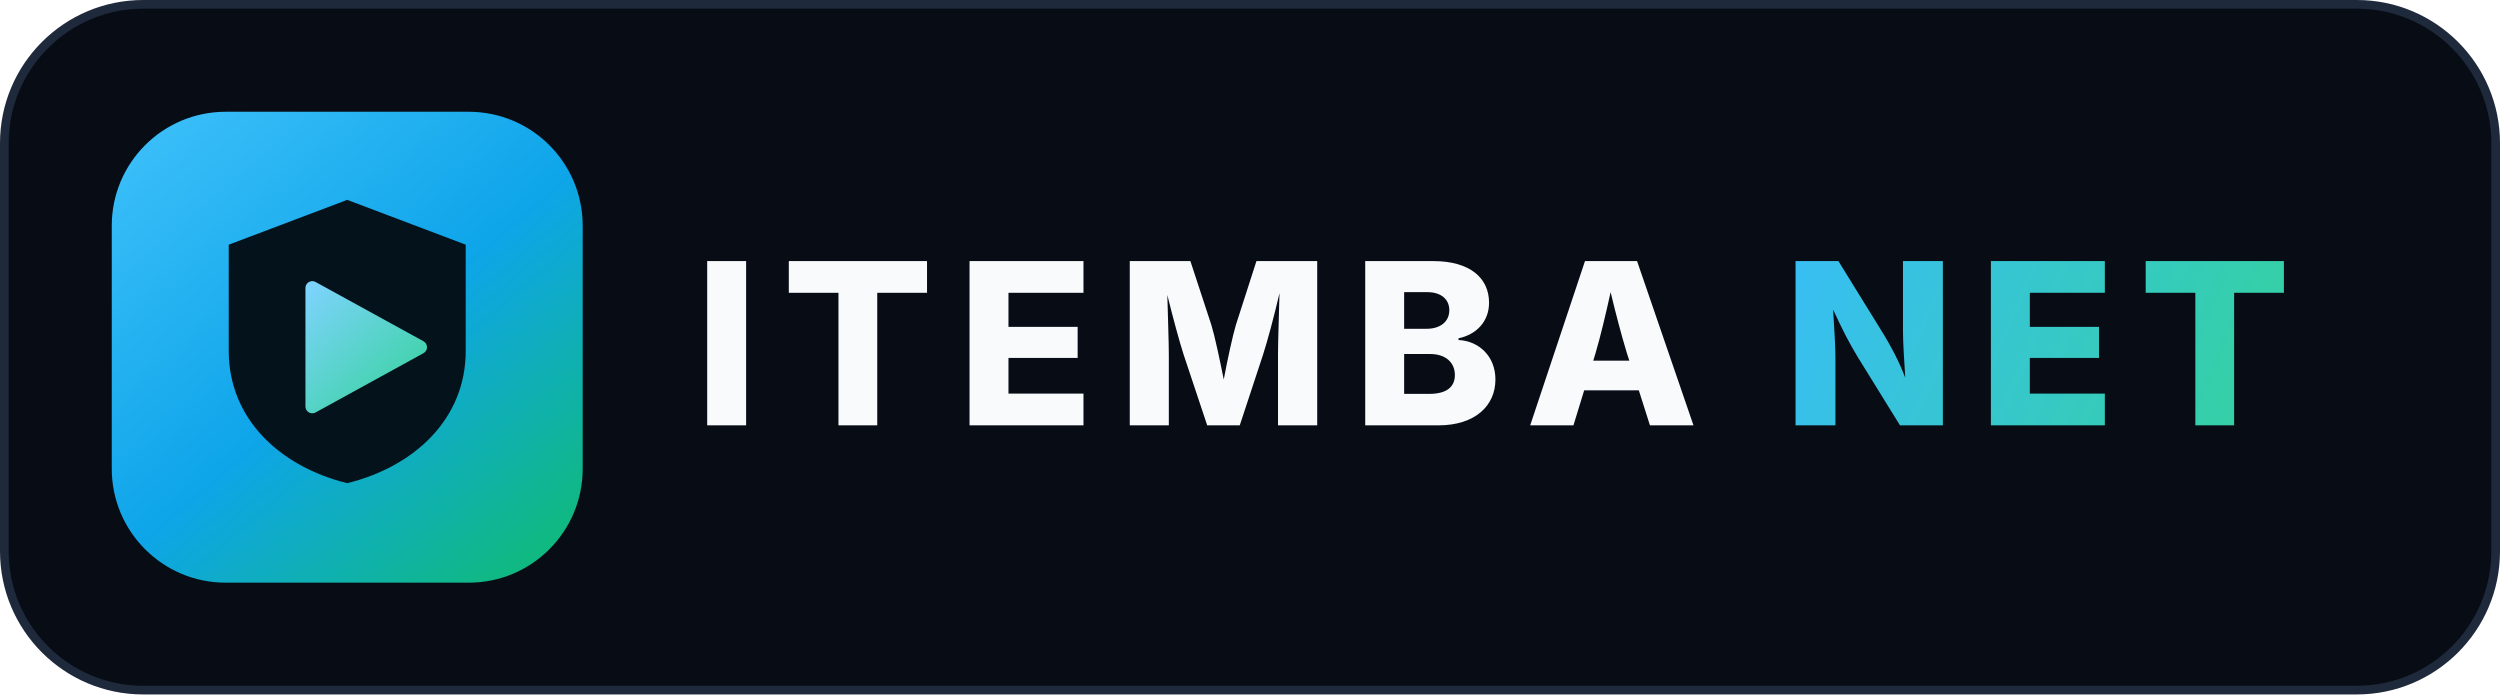
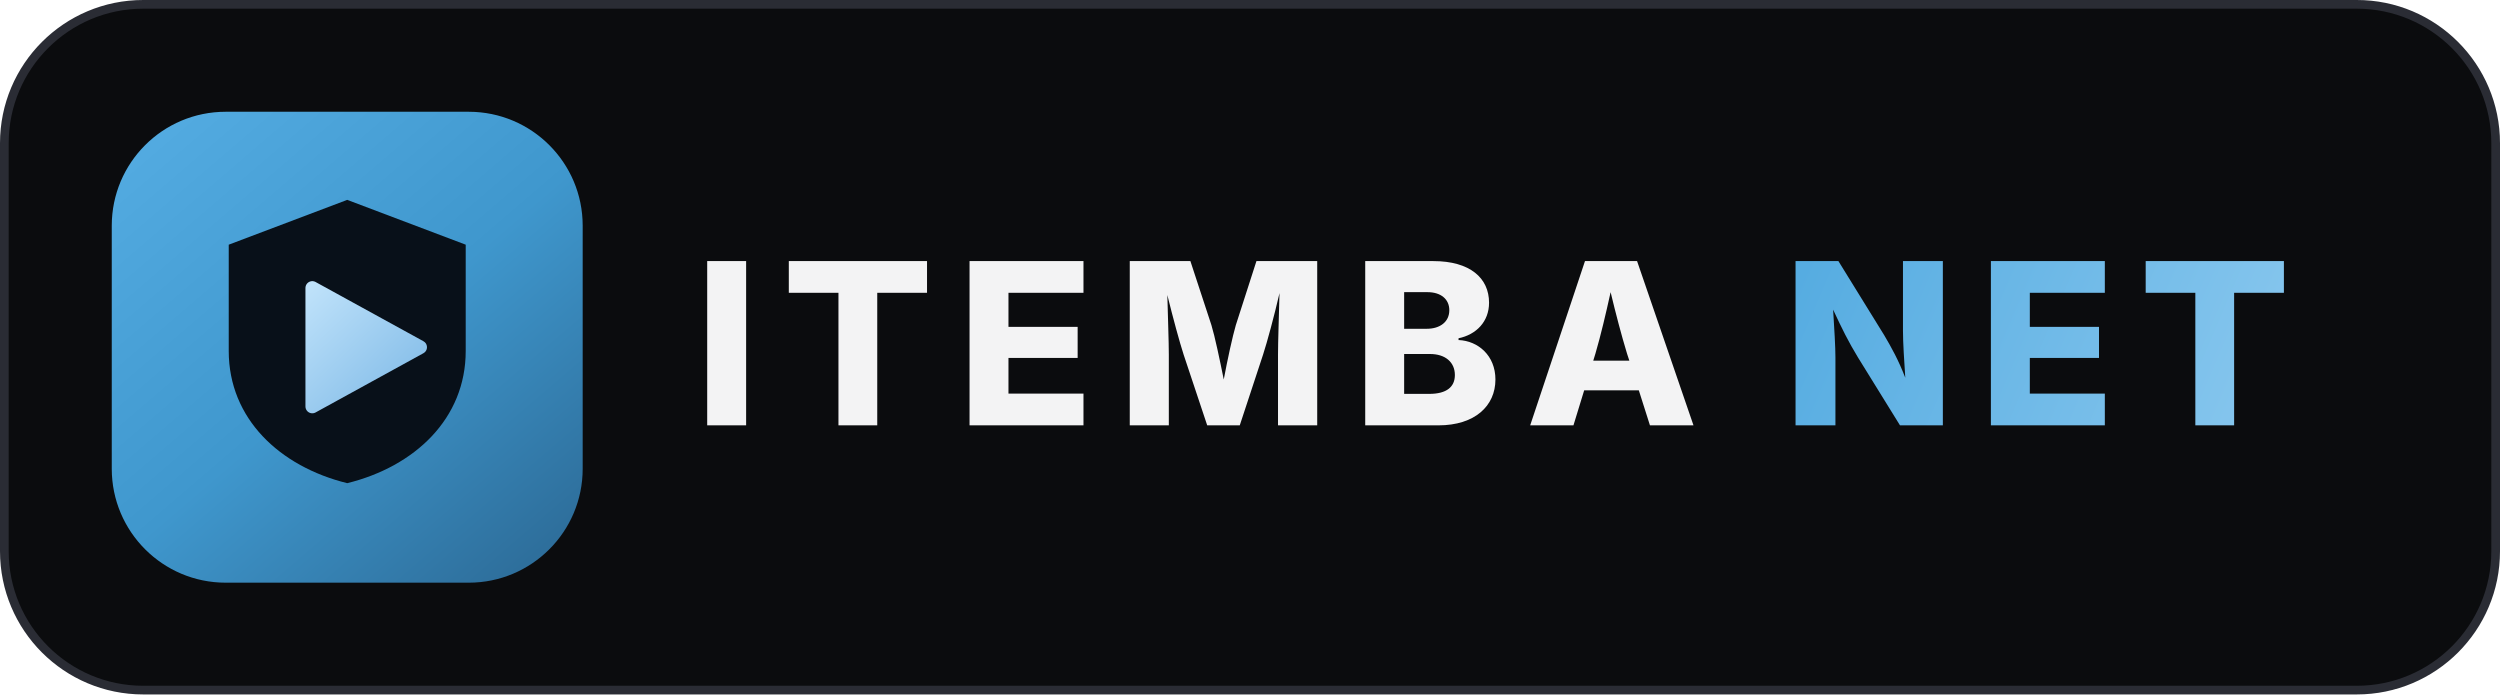
<svg xmlns="http://www.w3.org/2000/svg" viewBox="0 0 288 80" width="288" height="80" role="img" aria-labelledby="itemba-logo-title">
  <defs>
    <linearGradient id="itemba-tile" x1="8" y1="4" x2="56" y2="60" gradientUnits="userSpaceOnUse">
-       <stop stop-color="#38bdf8" />
-       <stop offset="0.52" stop-color="#0ea5e9" />
-       <stop offset="1" stop-color="#10b981" />
+       <stop stop-color="#52aae0" />
+       <stop offset="0.52" stop-color="#3f97cd" />
+       <stop offset="1" stop-color="#2e6f9c" />
    </linearGradient>
    <linearGradient id="itemba-play" x1="27" y1="24" x2="42" y2="40" gradientUnits="userSpaceOnUse">
-       <stop stop-color="#7dd3fc" />
-       <stop offset="1" stop-color="#34d399" />
+       <stop stop-color="#bfe2fa" />
+       <stop offset="1" stop-color="#7cb8e6" />
    </linearGradient>
    <linearGradient id="itemba-net" x1="205" y1="26" x2="266" y2="52" gradientUnits="userSpaceOnUse">
-       <stop stop-color="#38bdf8" />
-       <stop offset="1" stop-color="#34d399" />
+       <stop stop-color="#52aae0" />
+       <stop offset="1" stop-color="#8cc9ef" />
    </linearGradient>
  </defs>
-   <rect x="0.5" y="0.5" width="287" height="79" rx="16" fill="#070c15" stroke="#1e293b" />
+   <rect x="0.5" y="0.5" width="287" height="79" rx="16" fill="#0b0c0e" stroke="#2a2c34" />
  <g transform="translate(12 12) scale(0.875)">
    <rect x="1" y="1" width="62" height="62" rx="15" fill="url(#itemba-tile)" />
-     <path d="M32 12.6 47.6 18.5v14c0 8.9-6.7 15.2-15.6 17.4-8.9-2.2-15.6-8.5-15.6-17.4v-14Z" fill="#04121b" />
+     <path d="M32 12.6 47.6 18.5v14c0 8.9-6.7 15.2-15.6 17.4-8.9-2.2-15.6-8.5-15.6-17.4v-14Z" fill="#081019" />
    <path d="M27.4 24.2 41.6 32 27.4 39.8Z" fill="url(#itemba-play)" stroke="url(#itemba-play)" stroke-width="1.8" stroke-linejoin="round" />
  </g>
  <text x="80" y="49" font-family="Inter, 'Segoe UI', system-ui, sans-serif" font-size="26" font-weight="800" letter-spacing="2.6">
-     <tspan fill="#f8fafc">ITEMBA</tspan>
+     <tspan fill="#f3f3f4">ITEMBA</tspan>
    <tspan fill="url(#itemba-net)" dx="4">NET</tspan>
  </text>
</svg>
